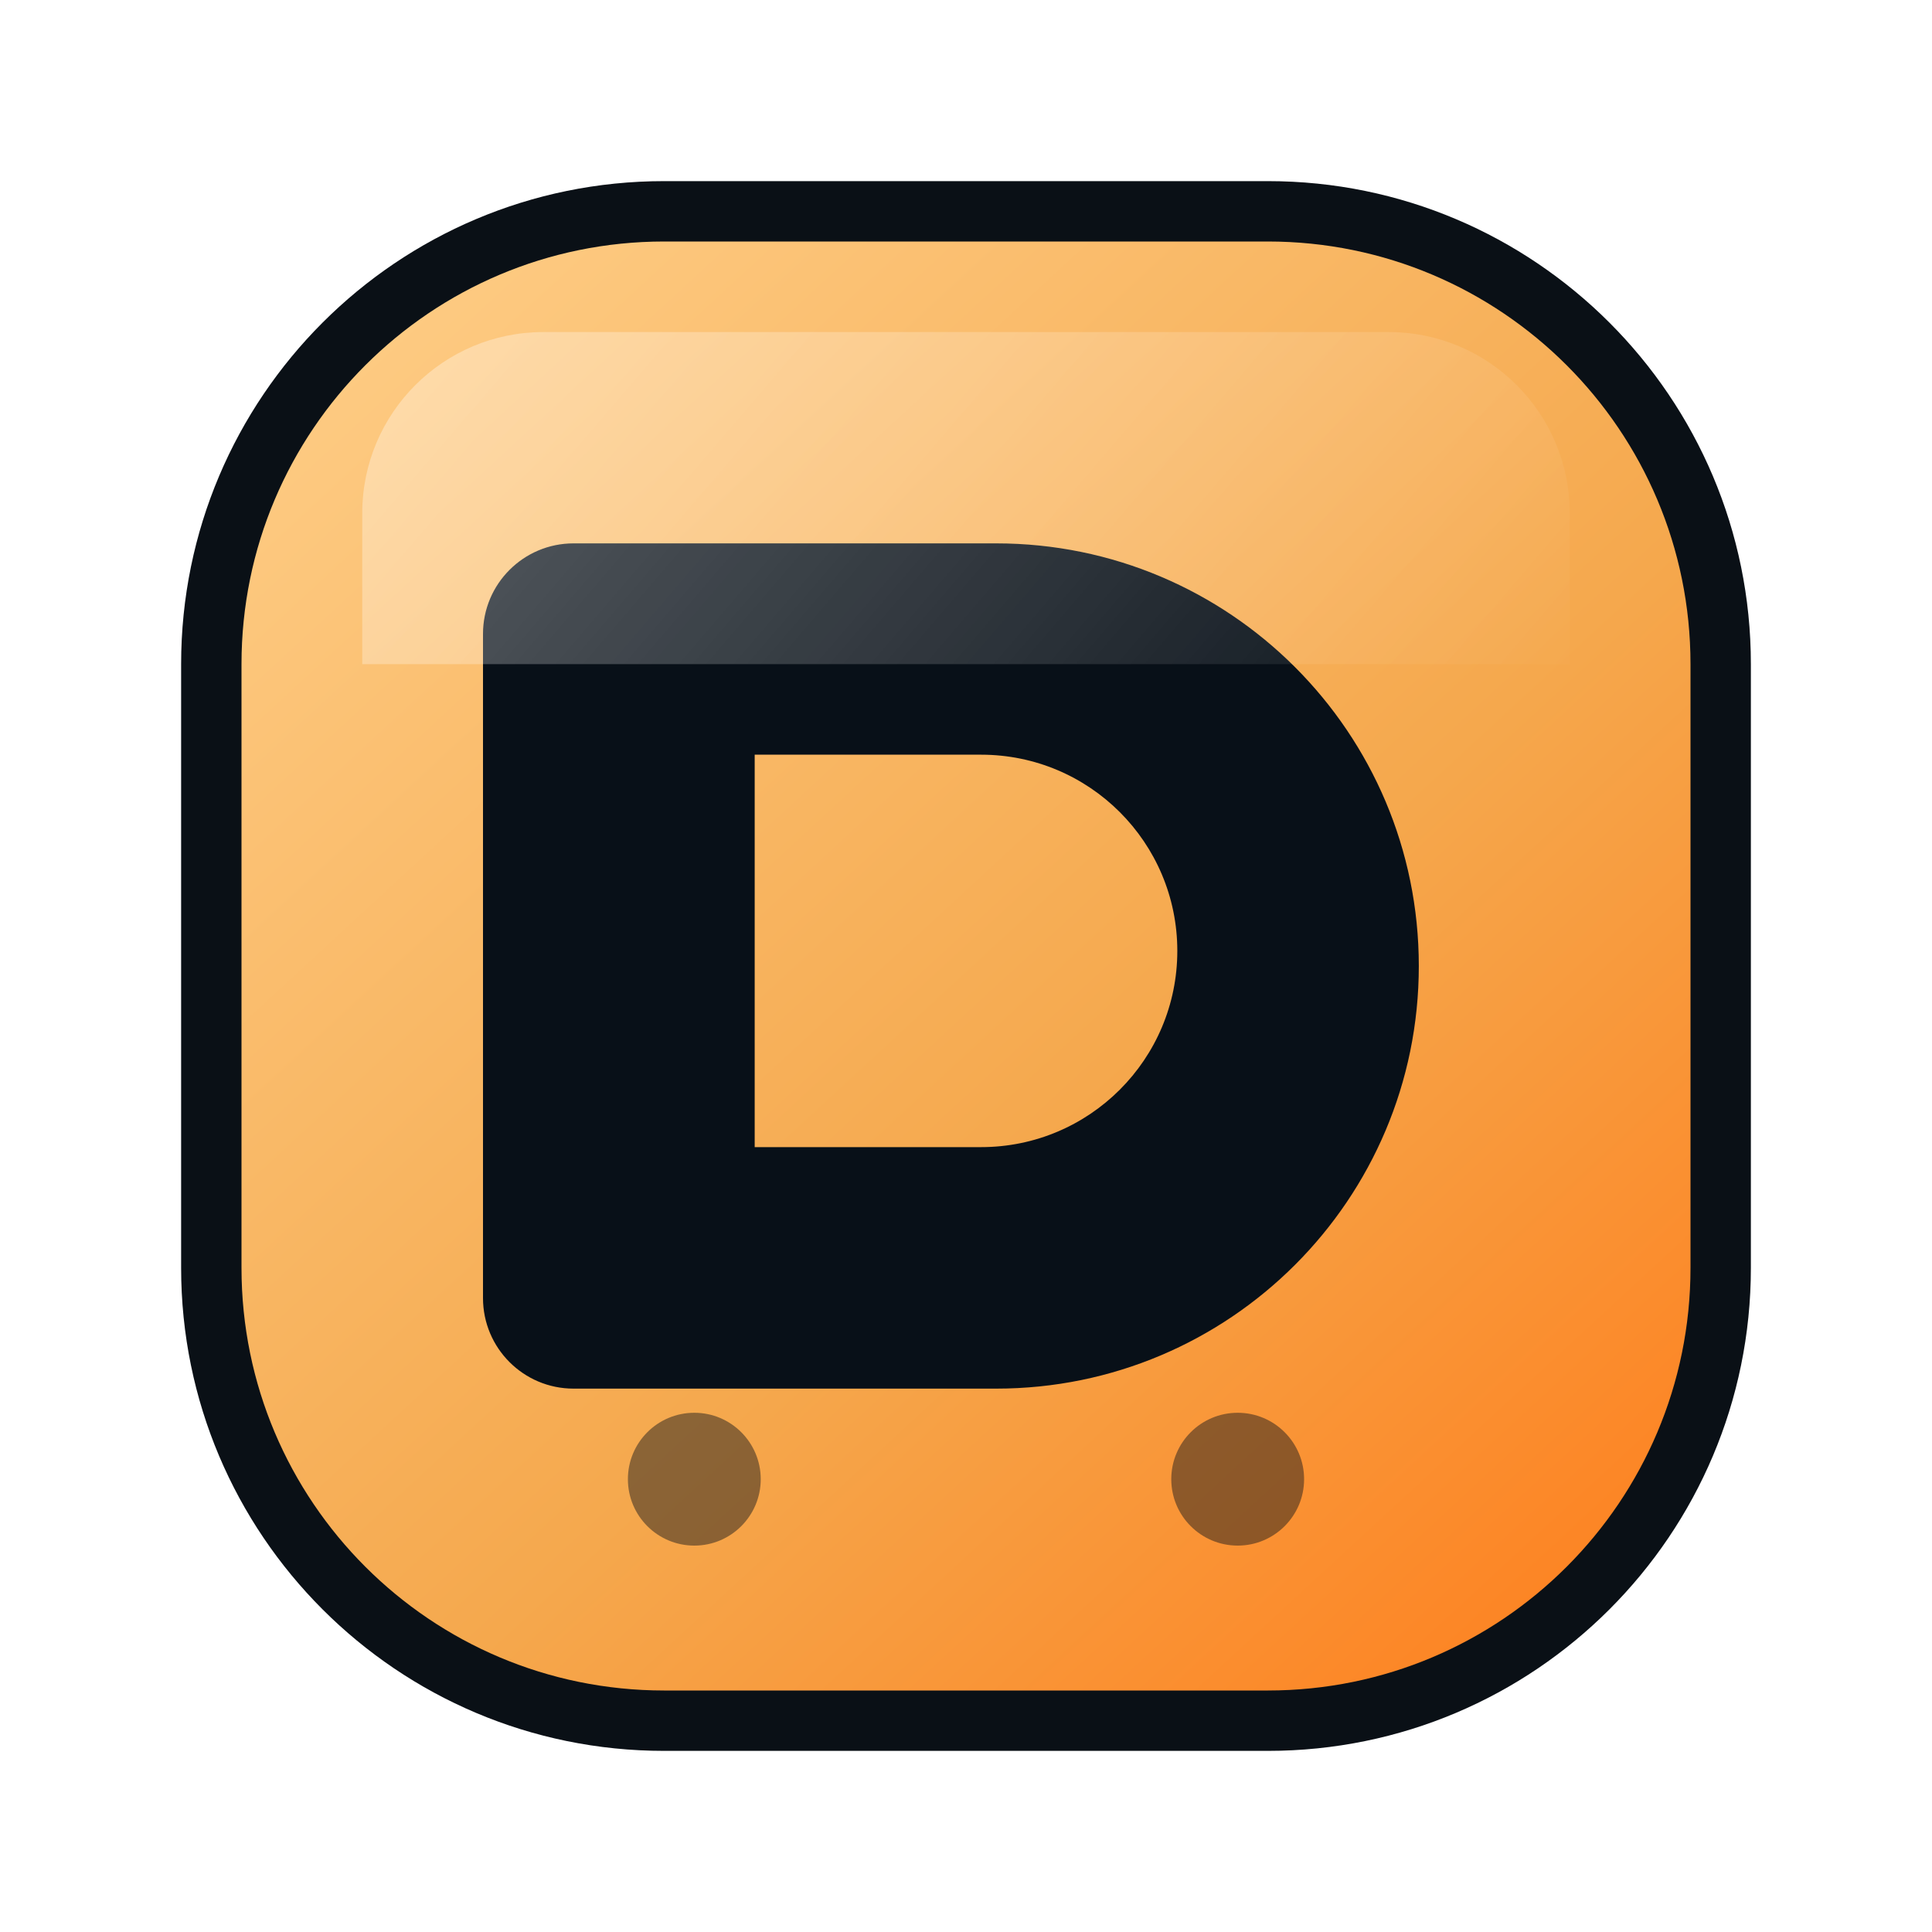
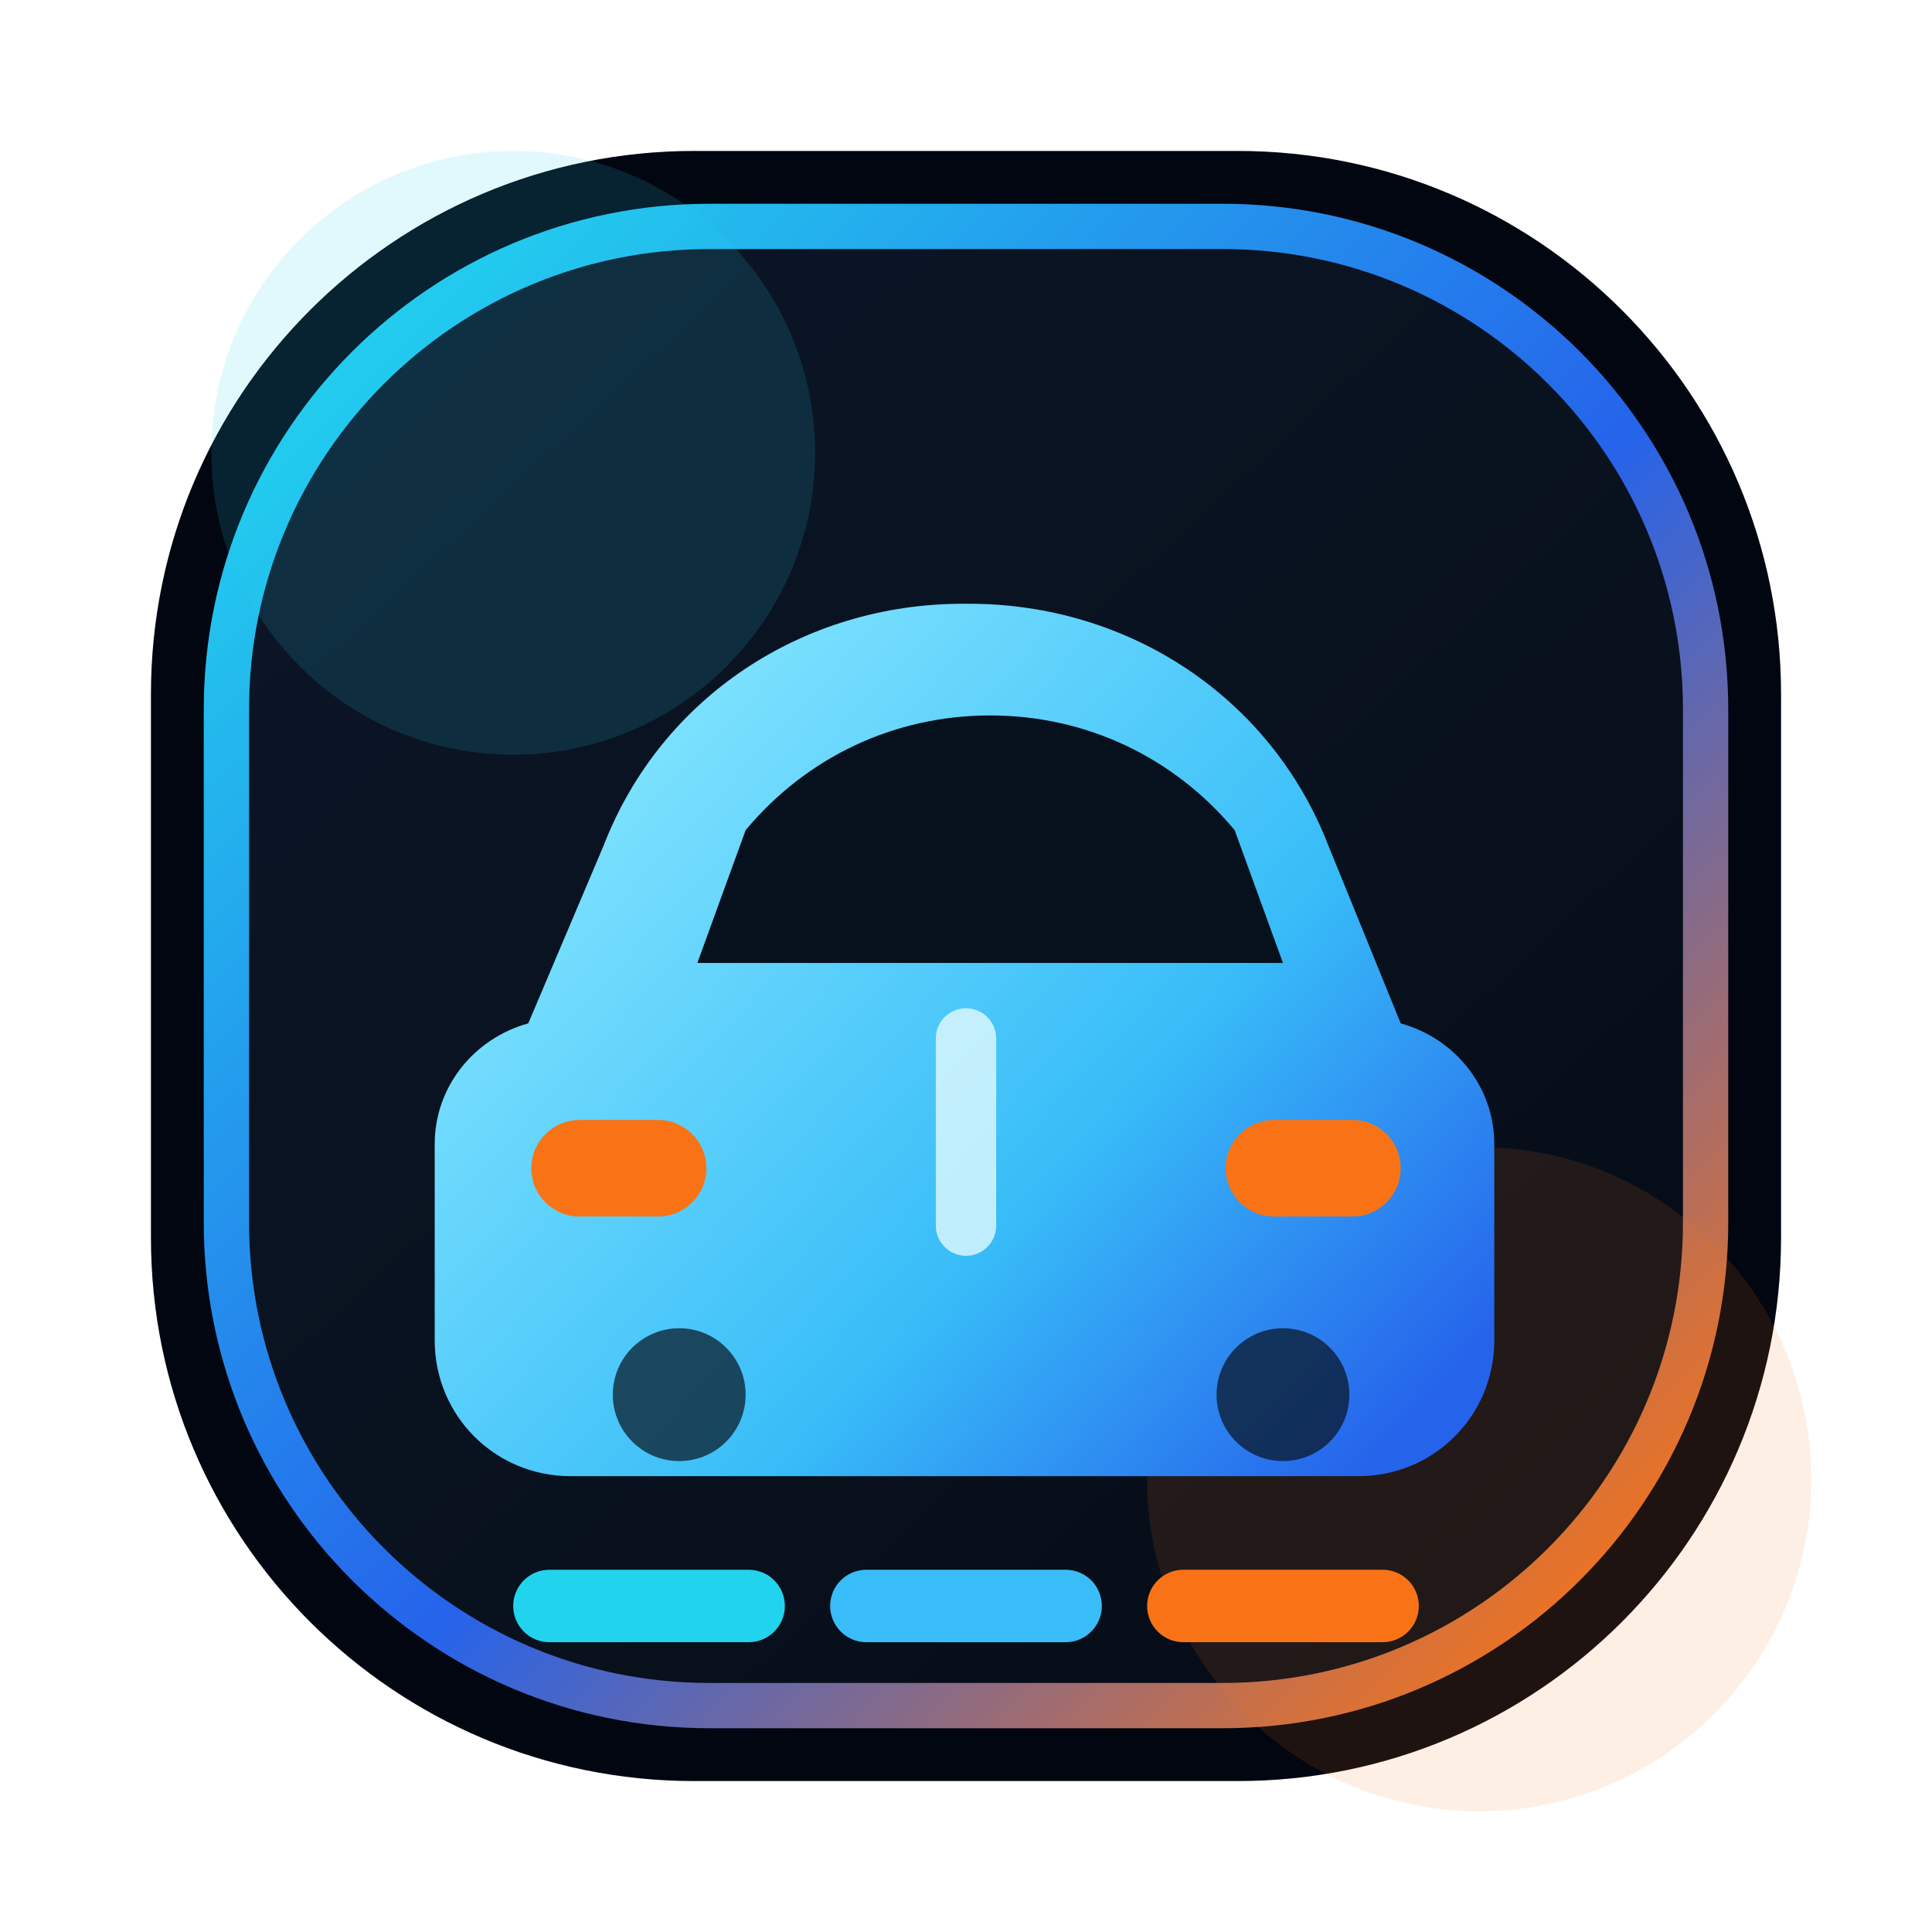
<svg xmlns="http://www.w3.org/2000/svg" viewBox="0 0 64 64" role="img" aria-label="AutoDosie">
  <defs>
    <linearGradient id="bg" x1="8" y1="6" x2="56" y2="58" gradientUnits="userSpaceOnUse">
-       <stop offset="0" stop-color="#ffd18c" />
-       <stop offset="0.58" stop-color="#f5a84d" />
-       <stop offset="1" stop-color="#ff7a18" />
+       <stop offset="0" stop-color="#0d1628" />
+       <stop offset="0.6" stop-color="#08111d" />
+       <stop offset="1" stop-color="#040914" />
    </linearGradient>
-     <linearGradient id="sheen" x1="14" y1="12" x2="42" y2="36" gradientUnits="userSpaceOnUse">
-       <stop offset="0" stop-color="#ffffff" stop-opacity="0.42" />
-       <stop offset="1" stop-color="#ffffff" stop-opacity="0" />
+     <linearGradient id="rim" x1="10" y1="10" x2="54" y2="54" gradientUnits="userSpaceOnUse">
+       <stop offset="0" stop-color="#22d3ee" />
+       <stop offset="0.55" stop-color="#2563eb" />
+       <stop offset="1" stop-color="#f97316" />
+     </linearGradient>
+     <linearGradient id="car" x1="18" y1="22" x2="46" y2="48" gradientUnits="userSpaceOnUse">
+       <stop offset="0" stop-color="#8be9ff" />
+       <stop offset="0.62" stop-color="#38bdf8" />
+       <stop offset="1" stop-color="#2563eb" />
    </linearGradient>
  </defs>
-   <rect x="6" y="6" width="52" height="52" rx="16" fill="#0a1016" />
-   <rect x="8" y="8" width="48" height="48" rx="14" fill="url(#bg)" />
-   <path d="M16 21c0-1.657 1.343-3 3-3h14c7.732 0 14 6.268 14 14s-6.268 14-14 14H19c-1.657 0-3-1.343-3-3V21zm9 5v12h7.5c3.59 0 6.5-2.91 6.5-6.5S36.09 25 32.5 25H25z" fill="#081018" />
-   <path d="M18 11h28c3.314 0 6 2.686 6 6v5H12v-5c0-3.314 2.686-6 6-6z" fill="url(#sheen)" opacity="0.78" />
-   <circle cx="23" cy="49" r="2.2" fill="#081018" opacity="0.45" />
-   <circle cx="41" cy="49" r="2.2" fill="#081018" opacity="0.45" />
+   <rect x="5" y="5" width="54" height="54" rx="18" fill="#020611" />
+   <rect x="7.5" y="7.5" width="49" height="49" rx="16" fill="url(#bg)" stroke="url(#rim)" stroke-width="1.5" />
+   <circle cx="17" cy="15" r="10" fill="#22d3ee" opacity="0.14" />
+   <circle cx="49" cy="49" r="11" fill="#f97316" opacity="0.12" />
+   <path d="M20 28c1.9-4.9 6.6-8 11.9-8h0.2c5.3 0 10 3.1 11.9 8l2.4 5.9c1.8 0.5 3.1 2.1 3.1 4v6.5c0 2.5-2 4.5-4.5 4.5H18.9c-2.5 0-4.5-2-4.5-4.5v-6.5c0-1.9 1.3-3.5 3.1-4L20 28Z" fill="url(#car)" />
+   <path d="M24.7 27.5c2-2.4 4.9-3.8 8.1-3.8s6.1 1.4 8.1 3.8l1.6 4.4H23.1l1.6-4.4Z" fill="#07111d" />
+   <rect x="31" y="33.4" width="2" height="8.2" rx="1" fill="#ecfeff" opacity="0.75" />
+   <rect x="17.6" y="37.1" width="5.8" height="3.2" rx="1.6" fill="#f97316" />
+   <rect x="40.6" y="37.1" width="5.8" height="3.2" rx="1.6" fill="#f97316" />
+   <circle cx="22.5" cy="46.2" r="2.2" fill="#07111d" opacity="0.7" />
+   <circle cx="42.5" cy="46.2" r="2.2" fill="#07111d" opacity="0.7" />
+   <rect x="17" y="52" width="9" height="2.4" rx="1.2" fill="#22d3ee" />
+   <rect x="27.5" y="52" width="9" height="2.4" rx="1.2" fill="#38bdf8" />
+   <rect x="38" y="52" width="9" height="2.4" rx="1.2" fill="#f97316" />
</svg>
